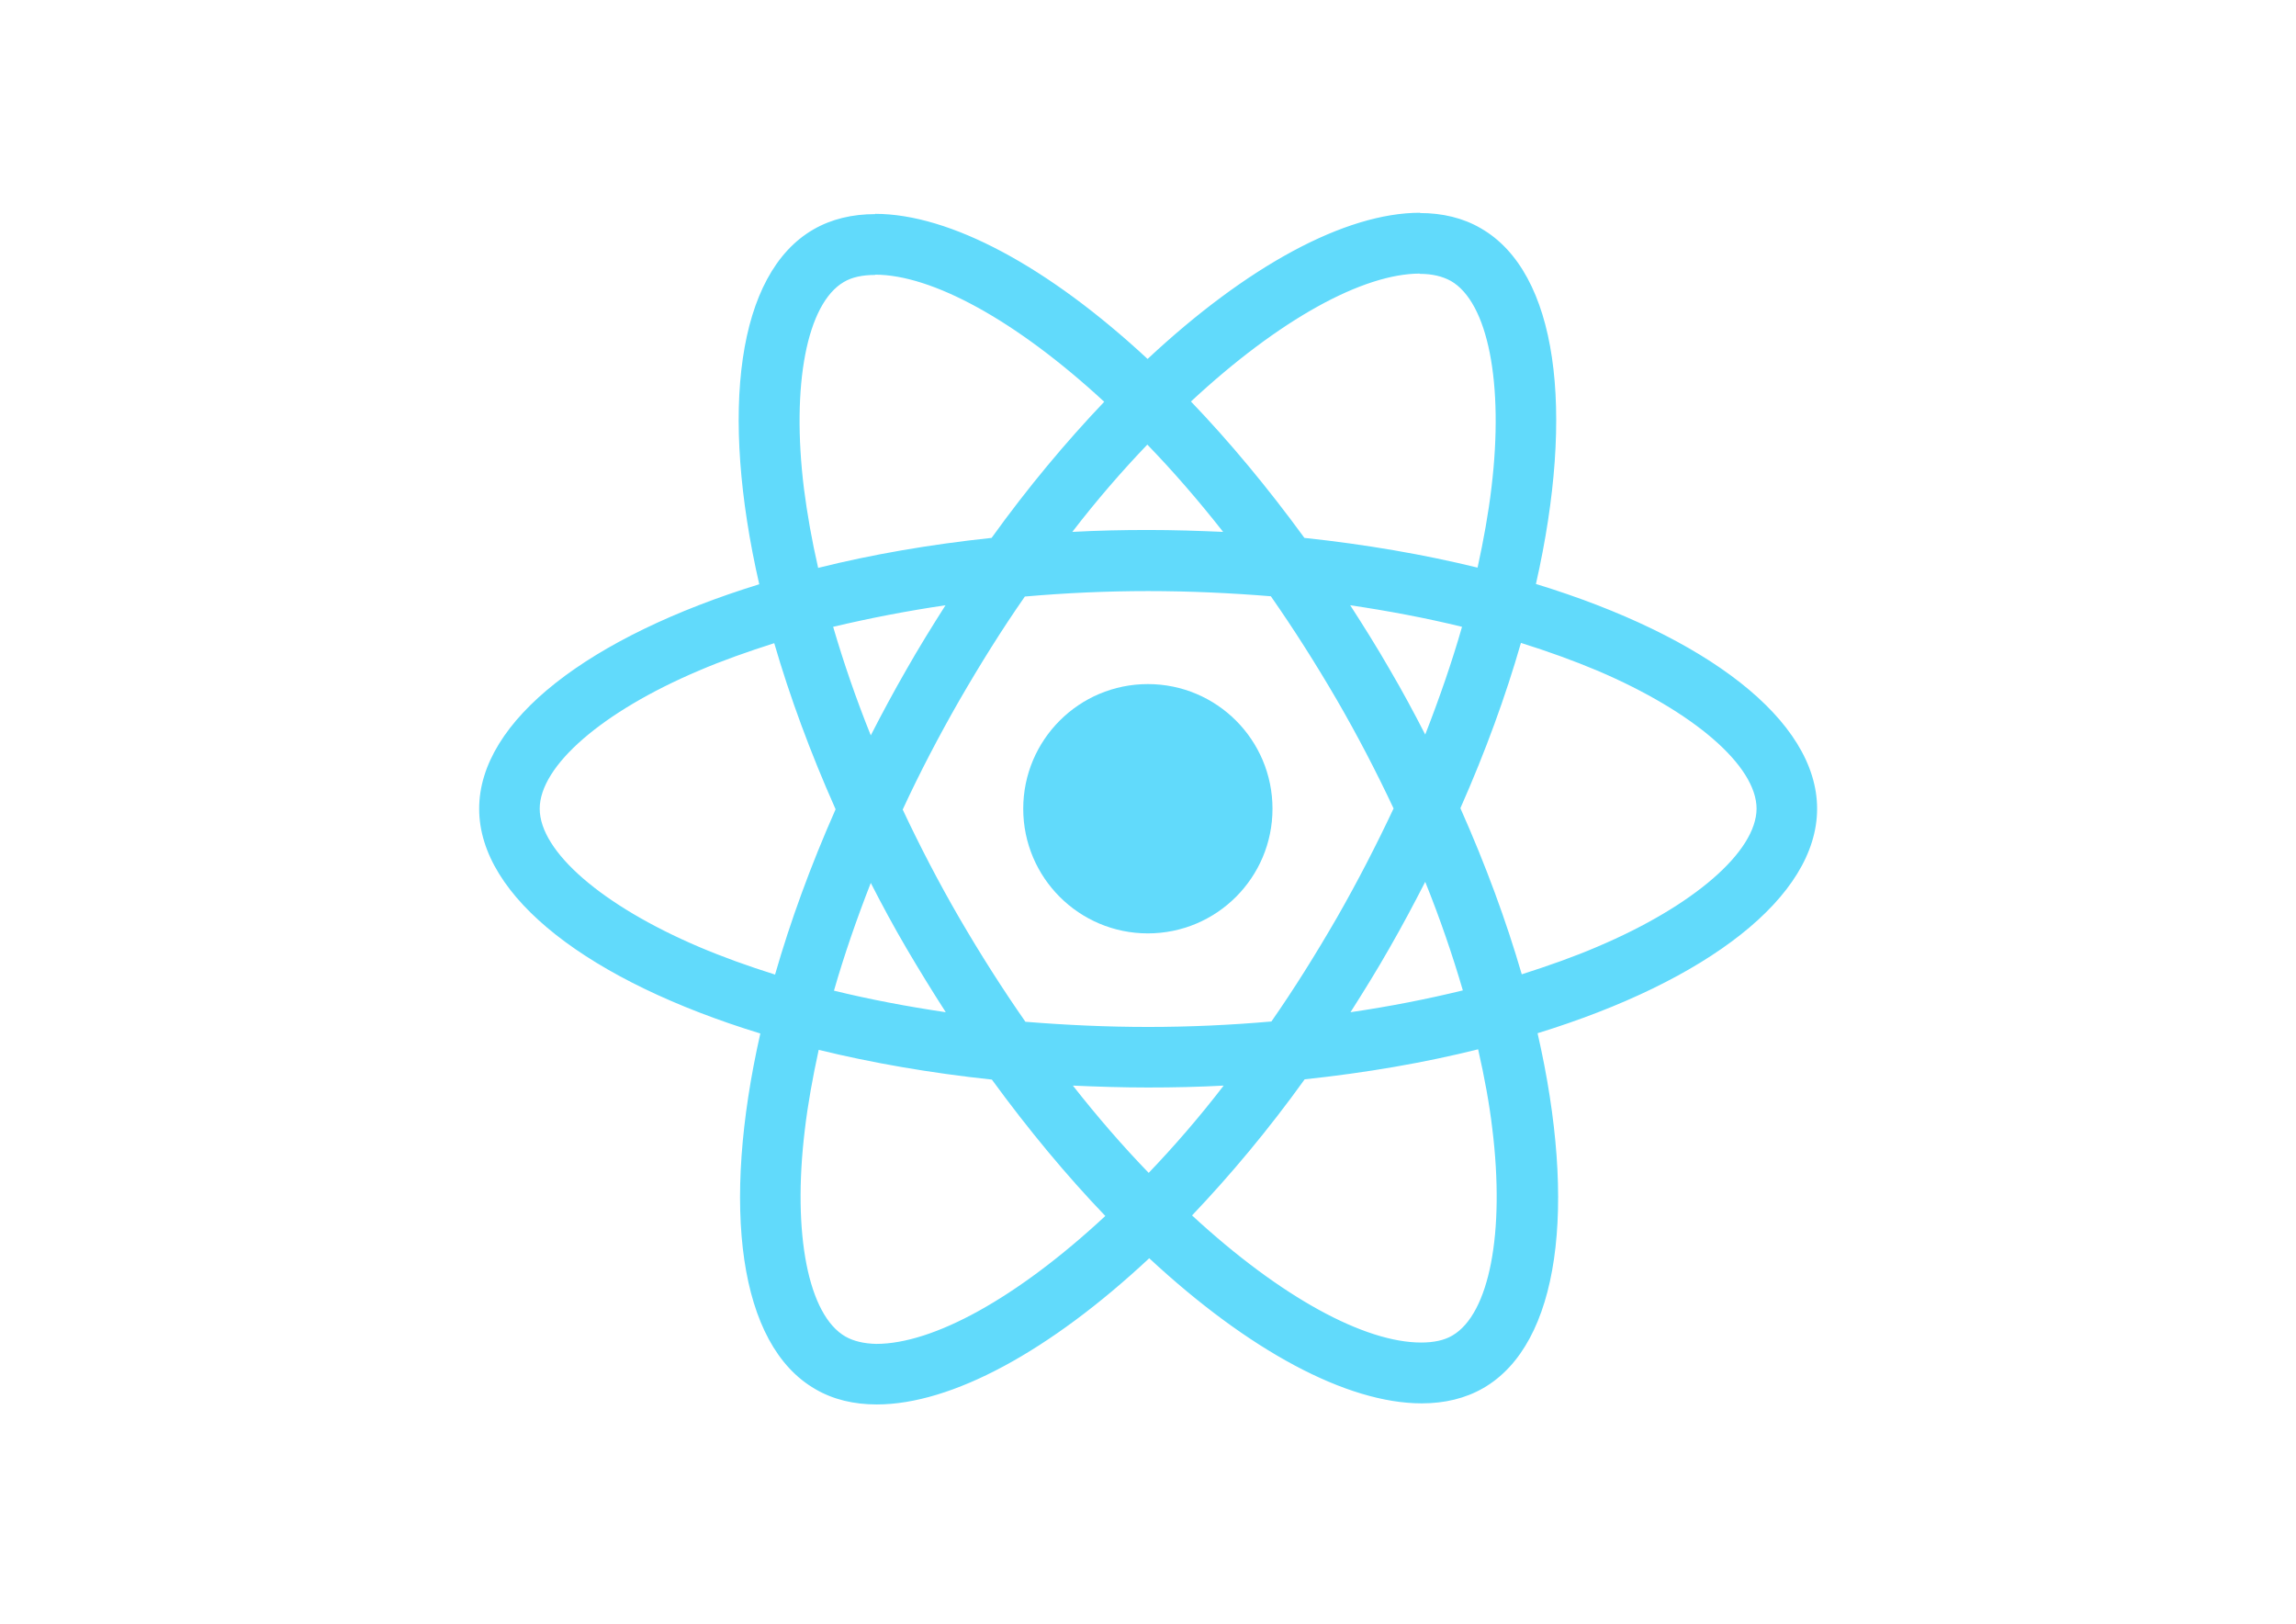
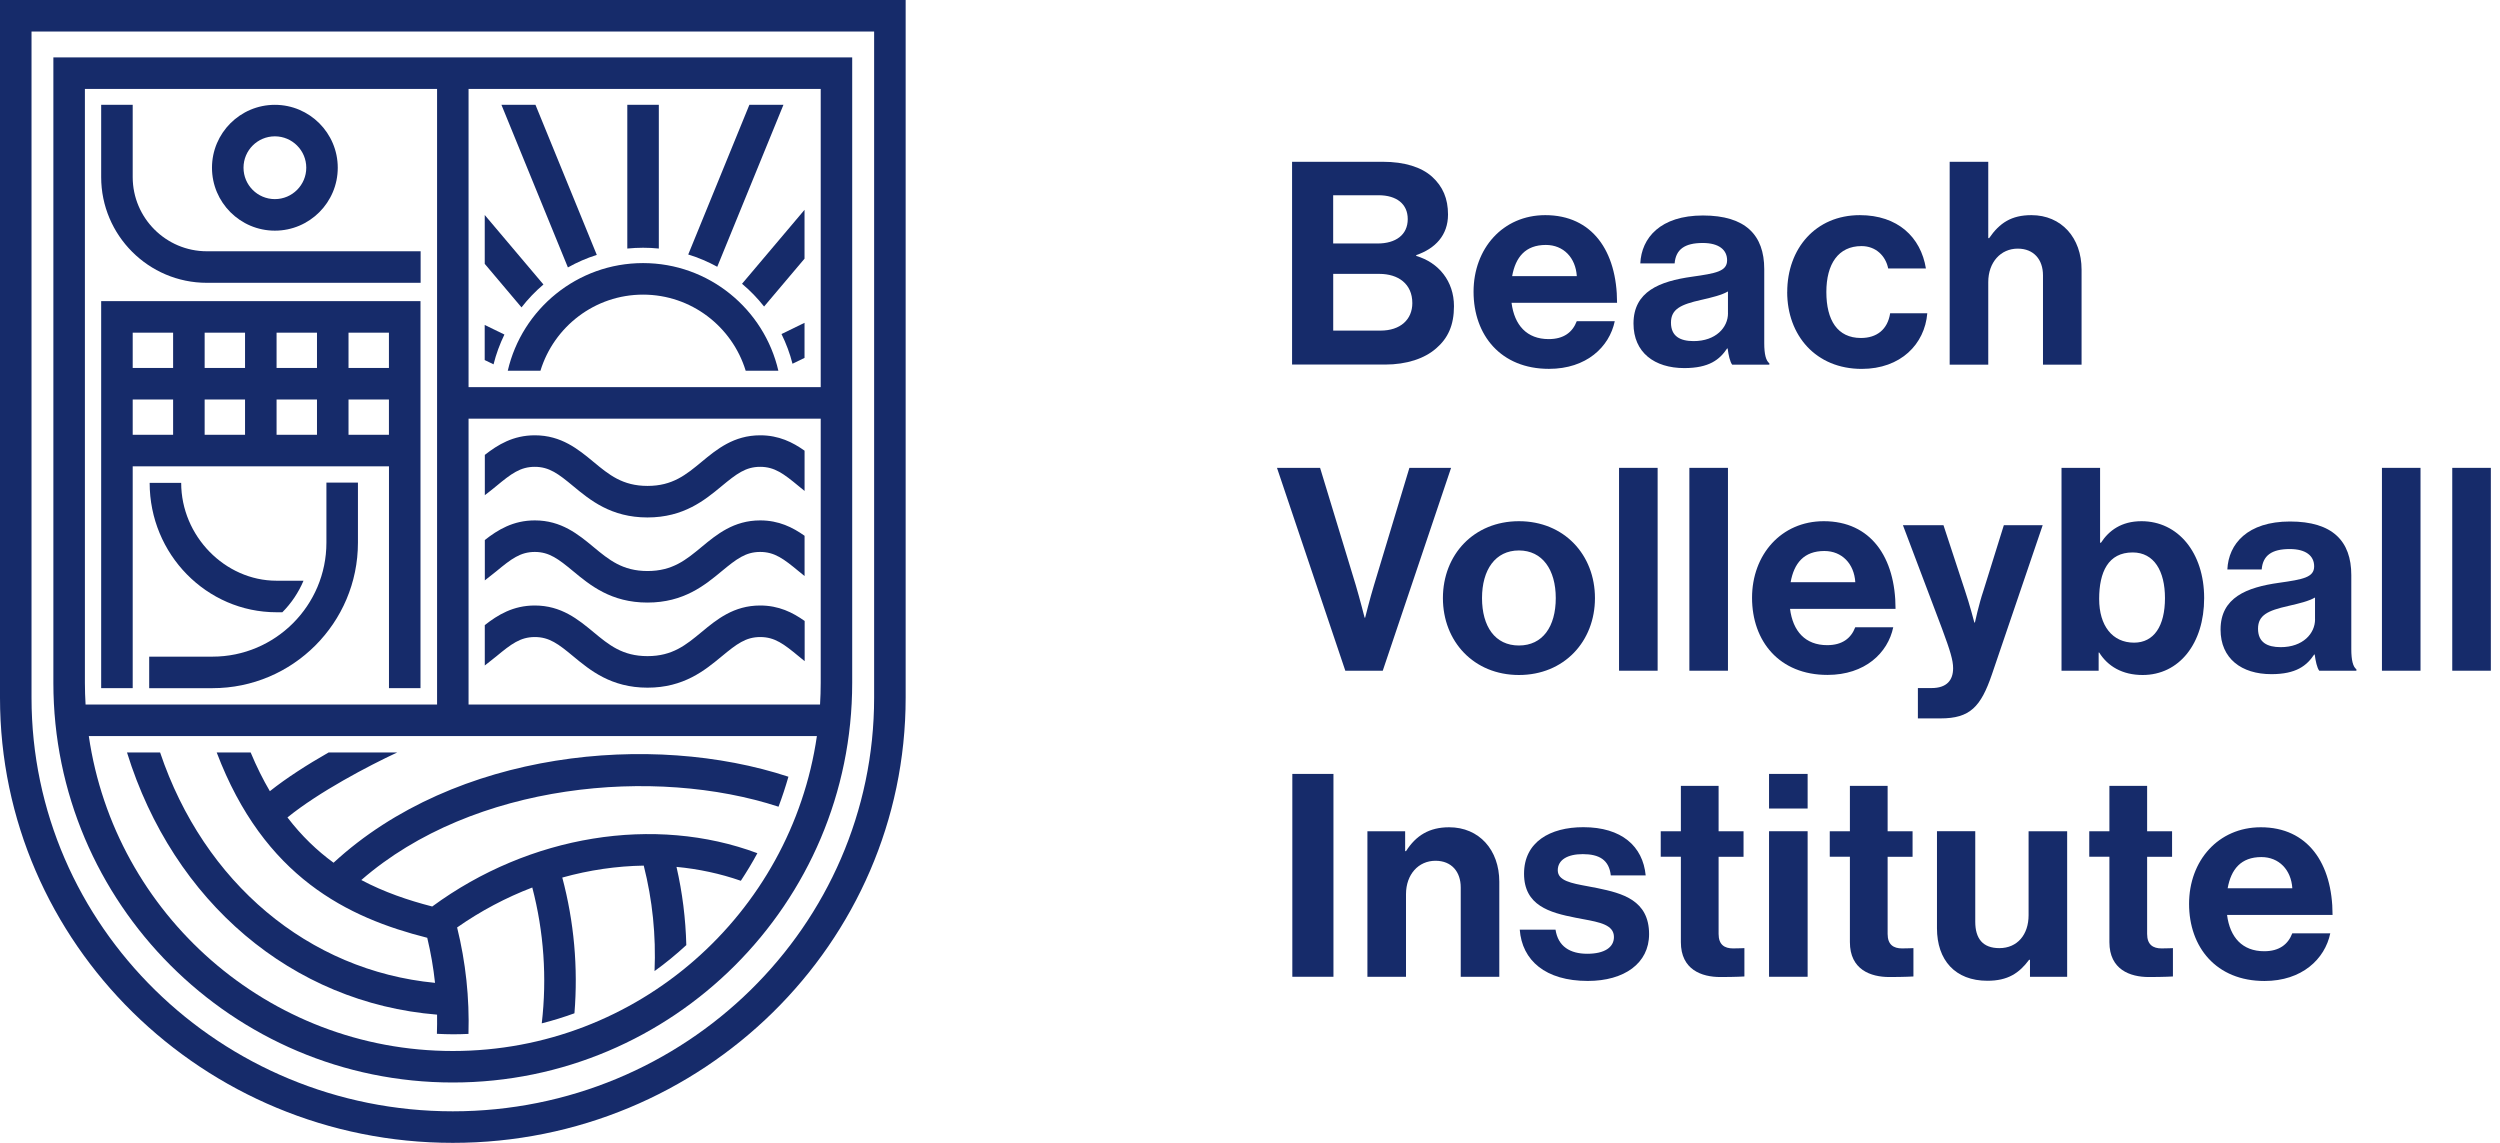
- <svg xmlns="http://www.w3.org/2000/svg" viewBox="0 0 841.9 595.3">
-   <g fill="#61DAFB">
-     <path d="M666.3 296.5c0-32.5-40.7-63.3-103.1-82.4 14.4-63.6 8-114.2-20.2-130.4-6.5-3.8-14.1-5.6-22.4-5.6v22.3c4.6 0 8.3.9 11.4 2.6 13.6 7.8 19.5 37.5 14.9 75.7-1.1 9.4-2.9 19.3-5.1 29.4-19.6-4.8-41-8.5-63.5-10.9-13.5-18.5-27.5-35.3-41.6-50 32.6-30.3 63.2-46.9 84-46.9V78c-27.5 0-63.5 19.6-99.9 53.6-36.4-33.8-72.4-53.2-99.9-53.2v22.3c20.7 0 51.4 16.5 84 46.6-14 14.7-28 31.4-41.3 49.9-22.6 2.4-44 6.1-63.6 11-2.3-10-4-19.7-5.2-29-4.7-38.2 1.1-67.9 14.6-75.8 3-1.8 6.9-2.6 11.5-2.6V78.5c-8.4 0-16 1.8-22.6 5.6-28.1 16.2-34.4 66.7-19.9 130.1-62.2 19.2-102.7 49.9-102.7 82.3 0 32.5 40.7 63.3 103.1 82.4-14.4 63.6-8 114.2 20.2 130.4 6.5 3.8 14.1 5.6 22.5 5.6 27.5 0 63.5-19.6 99.9-53.6 36.4 33.8 72.4 53.2 99.9 53.2 8.4 0 16-1.8 22.6-5.6 28.1-16.2 34.4-66.7 19.9-130.1 62-19.1 102.5-49.9 102.5-82.3zm-130.2-66.7c-3.7 12.9-8.3 26.2-13.5 39.5-4.1-8-8.4-16-13.1-24-4.6-8-9.5-15.8-14.4-23.4 14.2 2.1 27.9 4.7 41 7.9zm-45.8 106.5c-7.8 13.5-15.8 26.3-24.1 38.2-14.9 1.3-30 2-45.2 2-15.1 0-30.2-.7-45-1.9-8.3-11.9-16.4-24.6-24.2-38-7.6-13.1-14.5-26.4-20.8-39.8 6.2-13.4 13.2-26.8 20.7-39.9 7.8-13.5 15.8-26.3 24.1-38.2 14.9-1.3 30-2 45.2-2 15.1 0 30.2.7 45 1.9 8.3 11.9 16.4 24.6 24.2 38 7.6 13.1 14.5 26.4 20.8 39.8-6.3 13.4-13.2 26.8-20.7 39.9zm32.3-13c5.4 13.4 10 26.8 13.8 39.8-13.1 3.2-26.9 5.9-41.2 8 4.9-7.7 9.8-15.6 14.4-23.7 4.6-8 8.9-16.1 13-24.1zM421.2 430c-9.3-9.6-18.6-20.3-27.8-32 9 .4 18.2.7 27.5.7 9.4 0 18.7-.2 27.8-.7-9 11.7-18.3 22.4-27.5 32zm-74.4-58.9c-14.2-2.1-27.9-4.7-41-7.9 3.7-12.9 8.3-26.2 13.5-39.5 4.1 8 8.4 16 13.1 24 4.7 8 9.5 15.8 14.4 23.4zM420.7 163c9.3 9.6 18.6 20.3 27.8 32-9-.4-18.2-.7-27.5-.7-9.4 0-18.7.2-27.8.7 9-11.7 18.3-22.4 27.5-32zm-74 58.9c-4.9 7.7-9.8 15.6-14.4 23.7-4.6 8-8.9 16-13 24-5.4-13.4-10-26.8-13.8-39.8 13.1-3.1 26.9-5.8 41.2-7.9zm-90.5 125.2c-35.4-15.1-58.3-34.9-58.3-50.6 0-15.7 22.9-35.6 58.3-50.6 8.6-3.7 18-7 27.7-10.1 5.7 19.6 13.2 40 22.5 60.9-9.2 20.8-16.6 41.1-22.2 60.6-9.9-3.1-19.3-6.5-28-10.2zM310 490c-13.6-7.8-19.5-37.5-14.9-75.7 1.1-9.4 2.9-19.3 5.1-29.4 19.6 4.8 41 8.5 63.5 10.9 13.5 18.5 27.5 35.3 41.6 50-32.6 30.3-63.2 46.9-84 46.9-4.5-.1-8.3-1-11.3-2.7zm237.2-76.2c4.7 38.2-1.1 67.9-14.6 75.8-3 1.8-6.9 2.6-11.5 2.6-20.7 0-51.4-16.5-84-46.6 14-14.7 28-31.4 41.3-49.9 22.6-2.4 44-6.1 63.6-11 2.3 10.1 4.1 19.8 5.2 29.1zm38.5-66.7c-8.6 3.7-18 7-27.7 10.1-5.7-19.6-13.2-40-22.5-60.9 9.2-20.8 16.6-41.1 22.2-60.6 9.9 3.1 19.3 6.5 28.1 10.2 35.4 15.1 58.3 34.9 58.3 50.6-.1 15.7-23 35.6-58.4 50.6zM320.8 78.4z" />
-     <circle cx="420.9" cy="296.5" r="45.7" />
-     <path d="M520.5 78.1z" />
-   </g>
+ <svg xmlns="http://www.w3.org/2000/svg" width="175" height="80" viewBox="0 0 175 80" fill="none">
+   <path d="M40.122 39.984C39.085 39.125 38.446 38.637 37.437 38.636C36.426 38.637 35.789 39.125 34.75 39.984C34.497 40.192 34.223 40.409 33.938 40.626V37.8C34.851 37.085 35.922 36.428 37.439 36.428C39.294 36.428 40.484 37.412 41.534 38.281L41.534 38.282C42.629 39.189 43.575 39.972 45.327 39.972C47.079 39.972 48.025 39.189 49.119 38.282L49.12 38.281C50.17 37.412 51.359 36.428 53.215 36.428C54.518 36.428 55.49 36.916 56.32 37.505V40.323C56.177 40.207 56.038 40.094 55.904 39.984C54.863 39.124 54.226 38.636 53.212 38.636C52.198 38.636 51.561 39.124 50.52 39.984L50.517 39.986C49.334 40.965 47.864 42.18 45.321 42.18C42.775 42.18 41.302 40.963 40.122 39.984Z" fill="#162B6A" />
+   <path d="M33.929 34.669L33.938 34.662V34.669H33.929Z" fill="#162B6A" />
+   <path d="M33.938 34.662C34.22 34.447 34.491 34.233 34.741 34.026C35.782 33.166 36.419 32.678 37.433 32.678C38.447 32.678 39.084 33.166 40.122 34.026C41.302 35.005 42.775 36.222 45.321 36.222C47.864 36.222 49.334 35.008 50.517 34.029L50.52 34.026C51.561 33.166 52.198 32.678 53.212 32.678C54.226 32.678 54.863 33.166 55.904 34.026C56.038 34.136 56.177 34.25 56.32 34.366V31.548C55.49 30.959 54.518 30.471 53.215 30.471C51.359 30.471 50.17 31.455 49.12 32.324L49.119 32.324C48.025 33.232 47.079 34.014 45.327 34.014C43.575 34.014 42.629 33.232 41.534 32.324L41.534 32.324C40.484 31.455 39.294 30.471 37.439 30.471C35.922 30.471 34.851 31.128 33.938 31.842V34.662Z" fill="#162B6A" />
+   <path d="M53.212 42.385C54.515 42.385 55.487 42.873 56.317 43.462H56.326V46.28L56.076 46.077C56.02 46.031 55.964 45.986 55.91 45.941C54.869 45.081 54.232 44.593 53.218 44.593C52.204 44.593 51.567 45.081 50.526 45.941L50.523 45.943C49.34 46.922 47.87 48.137 45.327 48.137C42.781 48.137 41.308 46.92 40.127 45.941C39.09 45.081 38.453 44.593 37.439 44.593C36.424 44.593 35.788 45.081 34.747 45.941C34.494 46.149 34.22 46.366 33.935 46.584V43.757C34.848 43.042 35.919 42.385 37.436 42.385C39.291 42.385 40.481 43.369 41.531 44.238L41.532 44.239C42.626 45.146 43.572 45.929 45.324 45.929C47.076 45.929 48.022 45.146 49.116 44.239L49.117 44.238C50.167 43.369 51.356 42.385 53.212 42.385Z" fill="#162B6A" />
+   <path d="M38.039 19.913L33.932 15.051V18.47L36.505 21.517C36.96 20.931 37.474 20.395 38.039 19.916V19.913Z" fill="#162B6A" />
+   <path d="M52.456 7.338H54.839L54.842 7.335L50.208 18.675C49.568 18.324 48.887 18.032 48.176 17.815L52.456 7.338Z" fill="#162B6A" />
+   <path d="M46.118 17.398V7.338H43.911V17.398C44.274 17.363 44.643 17.342 45.014 17.342C45.386 17.342 45.755 17.36 46.118 17.398Z" fill="#162B6A" />
+   <path d="M35.544 25.951C36.54 21.639 40.407 18.416 45.014 18.416C49.622 18.416 53.489 21.642 54.485 25.951H52.198C51.255 22.871 48.396 20.624 45.014 20.624C41.633 20.624 38.774 22.874 37.831 25.951H35.544Z" fill="#162B6A" />
+   <path d="M33.929 25.204L34.548 25.504C34.729 24.778 34.988 24.079 35.309 23.418L33.929 22.746V25.204Z" fill="#162B6A" />
+   <path d="M37.483 7.338L41.775 17.842H41.778C41.068 18.065 40.392 18.363 39.753 18.72L35.101 7.338H37.483Z" fill="#162B6A" />
+   <path d="M56.317 22.597L54.705 23.383C55.029 24.04 55.291 24.736 55.475 25.462L56.317 25.052V22.597Z" fill="#162B6A" />
+   <path d="M51.942 19.865L56.317 14.688V18.107L53.486 21.457C53.028 20.874 52.51 20.341 51.942 19.865Z" fill="#162B6A" />
+   <path d="M14.479 17.589C11.618 17.589 9.289 15.259 9.289 12.396V7.338H7.082V12.396C7.082 16.476 10.401 19.797 14.479 19.797H29.444V17.589H14.479Z" fill="#162B6A" />
+   <path fill-rule="evenodd" clip-rule="evenodd" d="M23.643 11.742C23.643 14.17 21.669 16.146 19.241 16.146C16.814 16.146 14.839 14.17 14.839 11.742C14.839 9.314 16.814 7.338 19.241 7.338C21.669 7.338 23.643 9.314 23.643 11.742ZM21.439 11.739C21.439 10.528 20.452 9.543 19.241 9.543C18.031 9.543 17.046 10.525 17.046 11.739C17.046 12.953 18.028 13.938 19.241 13.938C20.455 13.938 21.439 12.95 21.439 11.739Z" fill="#162B6A" />
+   <path fill-rule="evenodd" clip-rule="evenodd" d="M7.082 21.079V48.17H9.289V32.643H27.228V48.17H29.435V21.079H7.082ZM27.225 23.287V25.757H24.396V23.287H27.225ZM22.189 23.287V25.757H19.36V23.287H22.189ZM19.36 27.965H22.189V30.435H19.36V27.965ZM17.153 30.435H14.325V27.965H17.153V30.435ZM17.153 23.287V25.757H14.325V23.287H17.153ZM12.118 23.287V25.757H9.289V23.287H12.118ZM9.289 27.965H12.118V30.435H9.289V27.965ZM24.396 30.435V27.965H27.225V30.435H24.396Z" fill="#162B6A" />
+   <path d="M14.875 45.965C19.271 45.965 22.849 42.385 22.849 37.987V33.782H25.056V37.987C25.056 43.602 20.491 48.172 14.875 48.172H10.443V45.965H14.875Z" fill="#162B6A" />
+   <path d="M19.765 42.858C20.39 42.23 20.895 41.48 21.246 40.65H19.357C15.741 40.65 12.683 37.514 12.683 33.803H10.476C10.476 38.796 14.459 42.858 19.357 42.858H19.765Z" fill="#162B6A" />
+   <path d="M55.19 54.371C54.985 55.082 54.756 55.784 54.497 56.469H54.494C45.88 53.654 33.15 54.764 25.291 61.602C26.886 62.447 28.56 63.018 30.256 63.455C37.076 58.444 45.841 57.043 53.016 59.724C52.659 60.388 52.269 61.03 51.859 61.655C50.416 61.152 48.902 60.828 47.355 60.682C47.769 62.485 47.995 64.312 48.042 66.157C47.334 66.809 46.594 67.419 45.818 67.975C45.925 65.482 45.675 63.009 45.062 60.593C43.167 60.623 41.246 60.902 39.36 61.429C40.184 64.518 40.473 67.74 40.211 70.93C39.464 71.201 38.7 71.439 37.923 71.635C38.295 68.454 38.069 65.217 37.26 62.125C35.431 62.825 33.658 63.759 31.998 64.922C32.602 67.365 32.867 69.859 32.793 72.373C32.442 72.388 32.088 72.4 31.734 72.4C31.35 72.4 30.966 72.385 30.583 72.367C30.595 71.918 30.604 71.472 30.595 71.025C20.452 70.204 12.133 63.137 8.89 52.672H11.207C14.28 61.789 21.582 67.946 30.452 68.8C30.339 67.74 30.157 66.69 29.907 65.645C24.345 64.241 18.486 61.408 15.169 52.672H17.546C17.959 53.663 18.409 54.564 18.89 55.383C20.059 54.454 21.523 53.517 23.004 52.672H27.805C25.776 53.618 22.314 55.439 20.122 57.221C21.112 58.516 22.198 59.551 23.349 60.391C31.874 52.532 45.636 51.223 55.19 54.371Z" fill="#162B6A" />
+   <path fill-rule="evenodd" clip-rule="evenodd" d="M3.736 4.017V47.804C3.736 63.226 16.279 75.775 31.695 75.775C47.111 75.775 59.654 63.226 59.654 47.804V4.017H3.736ZM32.799 29.307H57.45V47.804C57.45 48.312 57.433 48.815 57.403 49.315H32.799V29.307ZM57.45 27.099H32.799V6.225H57.45V27.099ZM5.943 6.225H30.595V49.315H5.99C5.961 48.815 5.943 48.312 5.943 47.804V6.225ZM31.698 73.57C18.759 73.57 8.025 63.973 6.216 51.523H57.183C55.374 63.973 44.64 73.57 31.701 73.57H31.698Z" fill="#162B6A" />
+   <path fill-rule="evenodd" clip-rule="evenodd" d="M31.698 80C14.221 80 0 66.023 0 48.845V0H63.396V48.845C63.396 66.023 49.176 80 31.698 80ZM2.207 2.208V48.845C2.207 64.806 15.437 77.792 31.698 77.792C47.959 77.792 61.189 64.806 61.189 48.845V2.208H2.207Z" fill="#162B6A" />
+   <path fill-rule="evenodd" clip-rule="evenodd" d="M90.442 11.325H90.445V25.519H96.956C98.464 25.519 99.714 25.102 100.529 24.388C101.361 23.674 101.778 22.761 101.778 21.43C101.778 19.684 100.704 18.375 99.137 17.916V17.857C100.469 17.401 101.361 16.467 101.361 15.018C101.361 13.908 101.004 13.054 100.231 12.358C99.496 11.703 98.325 11.325 96.796 11.325H90.445V11.319L90.442 11.325ZM96.439 17.044C97.688 17.044 98.542 16.449 98.542 15.336C98.542 14.283 97.768 13.667 96.498 13.667H93.322V17.044H96.439ZM96.638 23.142H93.325V19.172H96.561C97.87 19.172 98.863 19.865 98.863 21.216C98.863 22.368 98.027 23.142 96.638 23.142Z" fill="#162B6A" />
+   <path fill-rule="evenodd" clip-rule="evenodd" d="M108.17 15.06C105.193 15.06 103.15 17.401 103.149 20.42C103.15 23.458 105.053 25.82 108.429 25.82C111.049 25.82 112.655 24.29 113.033 22.484H110.374C110.076 23.261 109.461 23.737 108.408 23.737C106.879 23.737 106.007 22.764 105.808 21.195H113.194C113.194 17.562 111.445 15.06 108.17 15.06ZM110.377 19.33H105.85C106.088 18 106.781 17.146 108.211 17.146C109.443 17.146 110.296 18.038 110.377 19.33Z" fill="#162B6A" />
+   <path fill-rule="evenodd" clip-rule="evenodd" d="M120.936 24.394H120.897C120.38 25.168 119.645 25.766 117.899 25.766C115.814 25.766 114.345 24.674 114.345 22.648C114.345 20.404 116.171 19.69 118.434 19.371C120.121 19.133 120.897 18.994 120.897 18.22C120.897 17.485 120.32 17.009 119.19 17.009C117.92 17.009 117.304 17.464 117.224 18.44H114.821C114.901 16.652 116.23 15.084 119.208 15.084C122.185 15.084 123.497 16.455 123.497 18.836V24.019C123.497 24.793 123.616 25.251 123.854 25.43V25.528H121.254C121.097 25.329 120.995 24.852 120.936 24.397V24.394ZM120.957 21.93V20.401C120.508 20.662 119.831 20.819 119.189 20.969L119.071 20.996C117.661 21.314 116.968 21.633 116.968 22.585C116.968 23.537 117.605 23.877 118.556 23.877C120.106 23.877 120.96 22.924 120.96 21.93H120.957Z" fill="#162B6A" />
+   <path d="M130.189 15.06C127.09 15.06 125.106 17.404 125.106 20.443L125.103 20.44C125.103 23.478 127.108 25.823 130.323 25.823C133.045 25.823 134.731 24.094 134.91 21.93H132.31C132.132 23.082 131.358 23.659 130.267 23.659C128.619 23.659 127.845 22.41 127.845 20.443C127.845 18.476 128.681 17.226 130.308 17.226C131.299 17.226 131.995 17.901 132.173 18.794H134.814C134.457 16.589 132.83 15.06 130.189 15.06Z" fill="#162B6A" />
+   <path d="M139.24 16.669C139.975 15.598 140.808 15.06 142.197 15.06C144.303 15.06 145.71 16.649 145.71 18.872V25.525H143.009V19.27C143.009 18.178 142.372 17.404 141.242 17.404C140.052 17.404 139.178 18.357 139.178 19.749V25.528H136.477V11.328H139.178V16.669H139.24Z" fill="#162B6A" />
+   <path d="M92.406 32.75H89.389L94.172 46.95H96.793L101.576 32.75H98.658L96.177 40.971C95.897 41.885 95.561 43.236 95.561 43.236H95.523C95.523 43.236 95.184 41.906 94.907 40.971L92.406 32.75Z" fill="#162B6A" />
+   <path fill-rule="evenodd" clip-rule="evenodd" d="M101.004 41.867C101.004 38.829 103.167 36.484 106.326 36.484C109.484 36.484 111.647 38.829 111.647 41.867C111.647 44.905 109.481 47.25 106.326 47.25C103.17 47.25 101.004 44.905 101.004 41.867ZM108.904 41.867C108.904 39.883 107.97 38.532 106.323 38.532C104.675 38.532 103.741 39.883 103.741 41.867C103.741 43.852 104.654 45.185 106.323 45.185C107.991 45.185 108.904 43.855 108.904 41.867Z" fill="#162B6A" />
+   <path d="M116.034 32.75H113.333V46.95H116.034V32.75Z" fill="#162B6A" />
+   <path d="M118.256 32.75H120.957V46.95H118.256V32.75Z" fill="#162B6A" />
+   <path fill-rule="evenodd" clip-rule="evenodd" d="M127.664 36.484C124.687 36.484 122.644 38.825 122.643 41.845C122.644 44.882 124.547 47.244 127.923 47.244C130.543 47.244 132.149 45.715 132.527 43.908H129.868C129.571 44.685 128.955 45.161 127.902 45.161C126.373 45.161 125.502 44.188 125.302 42.62H132.688C132.688 38.987 130.939 36.484 127.664 36.484ZM129.871 40.754H125.344C125.582 39.424 126.275 38.57 127.706 38.57C128.937 38.57 129.791 39.463 129.871 40.754Z" fill="#162B6A" />
+   <path d="M135.21 48.164C136.281 48.164 136.718 47.607 136.718 46.774C136.718 46.218 136.519 45.563 135.945 44.013L133.205 36.764H136.043L137.551 41.352C137.869 42.287 138.205 43.578 138.205 43.578H138.244C138.244 43.578 138.521 42.287 138.839 41.352L140.269 36.764H142.988L139.434 47.208C138.66 49.473 137.905 50.288 135.841 50.288H134.252V48.164H135.21Z" fill="#162B6A" />
+   <path fill-rule="evenodd" clip-rule="evenodd" d="M146.905 45.679H146.944L146.947 45.682C147.542 46.634 148.556 47.25 149.984 47.25C152.545 47.25 154.291 45.045 154.291 41.867C154.291 38.689 152.464 36.484 149.904 36.484C148.497 36.484 147.622 37.139 147.066 37.993H147.006V32.75H144.306V46.95H146.905V45.679ZM149.285 38.671C150.793 38.671 151.548 39.981 151.548 41.867C151.548 43.834 150.772 44.986 149.383 44.986C147.875 44.986 146.941 43.813 146.941 41.927C146.941 40.04 147.578 38.671 149.285 38.671Z" fill="#162B6A" />
+   <path fill-rule="evenodd" clip-rule="evenodd" d="M162.03 45.819H161.991C161.474 46.593 160.739 47.191 158.993 47.191C156.908 47.191 155.439 46.099 155.439 44.072C155.439 41.828 157.265 41.114 159.529 40.796C161.215 40.558 161.991 40.418 161.991 39.644C161.991 38.909 161.414 38.433 160.284 38.433C159.014 38.433 158.398 38.889 158.318 39.862H155.915C155.995 38.073 157.325 36.505 160.302 36.505C163.279 36.505 164.591 37.877 164.591 40.257V45.441C164.591 46.215 164.71 46.673 164.948 46.851V46.95H162.348C162.191 46.75 162.09 46.274 162.03 45.819ZM162.051 43.355V41.826C161.603 42.086 160.925 42.244 160.283 42.393L160.165 42.421C158.755 42.739 158.062 43.057 158.062 44.01C158.062 44.962 158.699 45.301 159.651 45.301C161.2 45.301 162.054 44.349 162.054 43.355H162.051Z" fill="#162B6A" />
+   <path d="M169.436 32.75H166.736V46.95H169.436V32.75Z" fill="#162B6A" />
+   <path d="M171.658 32.75H174.359V46.95H171.658V32.75Z" fill="#162B6A" />
+   <path d="M93.342 54.174H90.463V68.374H93.342V54.174Z" fill="#162B6A" />
+   <path d="M98.423 59.578C99.119 58.486 100.05 57.909 101.439 57.909C103.545 57.909 104.951 59.498 104.951 61.721V68.374H102.251V62.119C102.251 61.027 101.614 60.254 100.484 60.254C99.294 60.254 98.42 61.206 98.42 62.599V68.377H95.719V58.189H98.36V59.578H98.423Z" fill="#162B6A" />
+   <path d="M108.887 65.077H106.385L106.382 65.071C106.543 67.234 108.188 68.666 111.147 68.666C113.69 68.666 115.436 67.437 115.436 65.39C115.436 63.006 113.55 62.53 111.843 62.173C111.606 62.124 111.371 62.08 111.144 62.039C109.988 61.826 109.044 61.652 109.044 60.92C109.044 60.185 109.737 59.789 110.79 59.789C111.941 59.789 112.637 60.188 112.756 61.28H115.198C115.002 59.233 113.512 57.903 110.832 57.903C108.509 57.903 106.683 58.935 106.683 61.161C106.683 63.387 108.47 63.884 110.296 64.241C110.472 64.276 110.645 64.309 110.815 64.34L110.821 64.341C111.994 64.56 112.976 64.743 112.976 65.592C112.976 66.306 112.325 66.764 111.111 66.764C109.898 66.764 109.065 66.249 108.887 65.077Z" fill="#162B6A" />
+   <path d="M116.251 58.189H117.661V55.011H120.302V58.189H122.048V59.977H120.302V65.378C120.302 66.133 120.719 66.389 121.314 66.389C121.65 66.389 122.108 66.369 122.108 66.369V68.353C122.108 68.353 121.492 68.392 120.421 68.392C119.11 68.392 117.661 67.874 117.661 65.949V59.971H116.251V58.189Z" fill="#162B6A" />
+   <path d="M126.534 54.174H123.833V56.597H126.534V54.174Z" fill="#162B6A" />
+   <path d="M126.534 58.186H123.833V68.374H126.534V58.186Z" fill="#162B6A" />
+   <path d="M128.083 58.189H129.493V55.011H132.134V58.189H133.88V59.977H132.134V65.378C132.134 66.133 132.551 66.389 133.146 66.389C133.482 66.389 133.94 66.369 133.94 66.369V68.353C133.94 68.353 133.324 68.392 132.253 68.392C130.942 68.392 129.493 67.874 129.493 65.949V59.971H128.083V58.189Z" fill="#162B6A" />
+   <path d="M142.099 67.184V68.374L142.102 68.377H144.701V58.189H142.001V64.066C142.001 65.416 141.224 66.369 139.954 66.369C138.803 66.369 138.268 65.711 138.268 64.521V58.186H135.588V64.979C135.588 67.205 136.858 68.654 139.121 68.654C140.552 68.654 141.343 68.118 142.039 67.184H142.099Z" fill="#162B6A" />
+   <path d="M146.248 58.189H147.658V55.011H150.299V58.189H152.045V59.977H150.299V65.378C150.299 66.133 150.716 66.389 151.31 66.389C151.646 66.389 152.105 66.369 152.105 66.369V68.353C152.105 68.353 151.489 68.392 150.418 68.392C149.106 68.392 147.658 67.874 147.658 65.949V59.971H146.248V58.189Z" fill="#162B6A" />
+   <path fill-rule="evenodd" clip-rule="evenodd" d="M158.256 57.909C155.279 57.909 153.235 60.25 153.235 63.27V63.268V63.271V63.27C153.235 66.307 155.139 68.669 158.514 68.669C161.135 68.669 162.741 67.139 163.119 65.333H160.46C160.162 66.11 159.546 66.586 158.494 66.586C156.965 66.586 156.093 65.613 155.894 64.045H163.279C163.279 60.411 161.53 57.909 158.256 57.909ZM160.463 62.179H155.936C156.174 60.849 156.867 59.995 158.297 59.995C159.529 59.995 160.382 60.888 160.463 62.179Z" fill="#162B6A" />
</svg>
